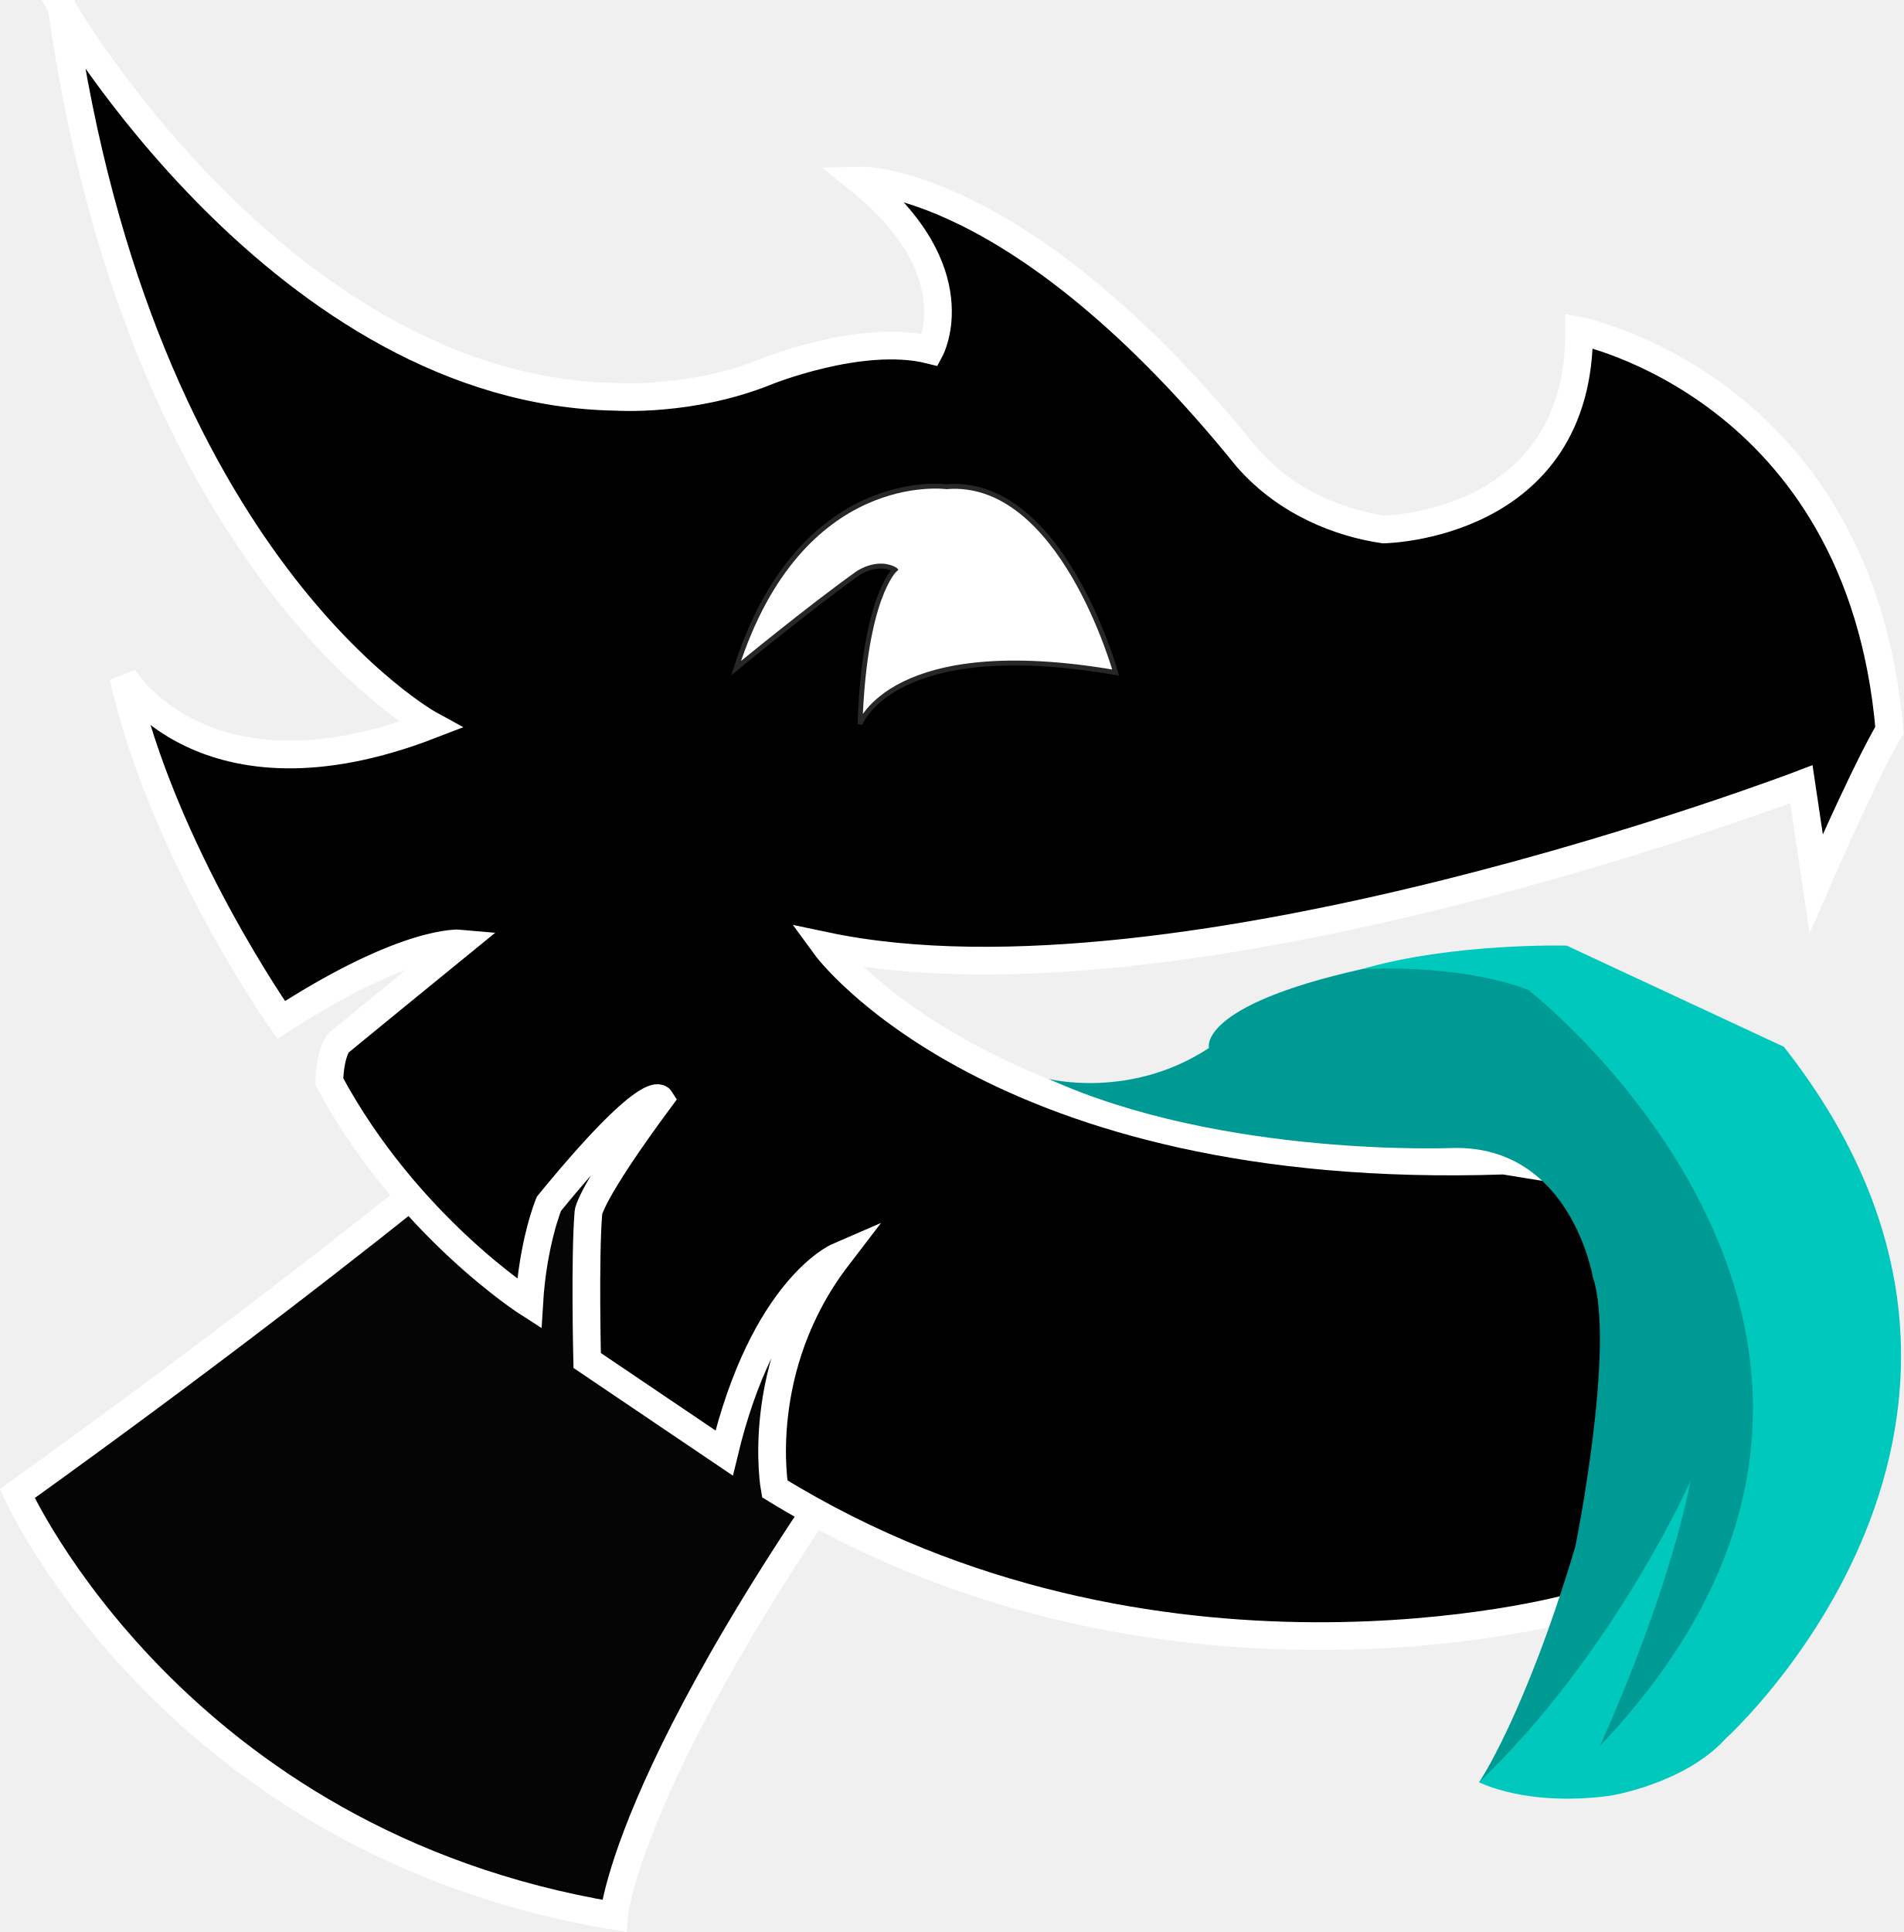
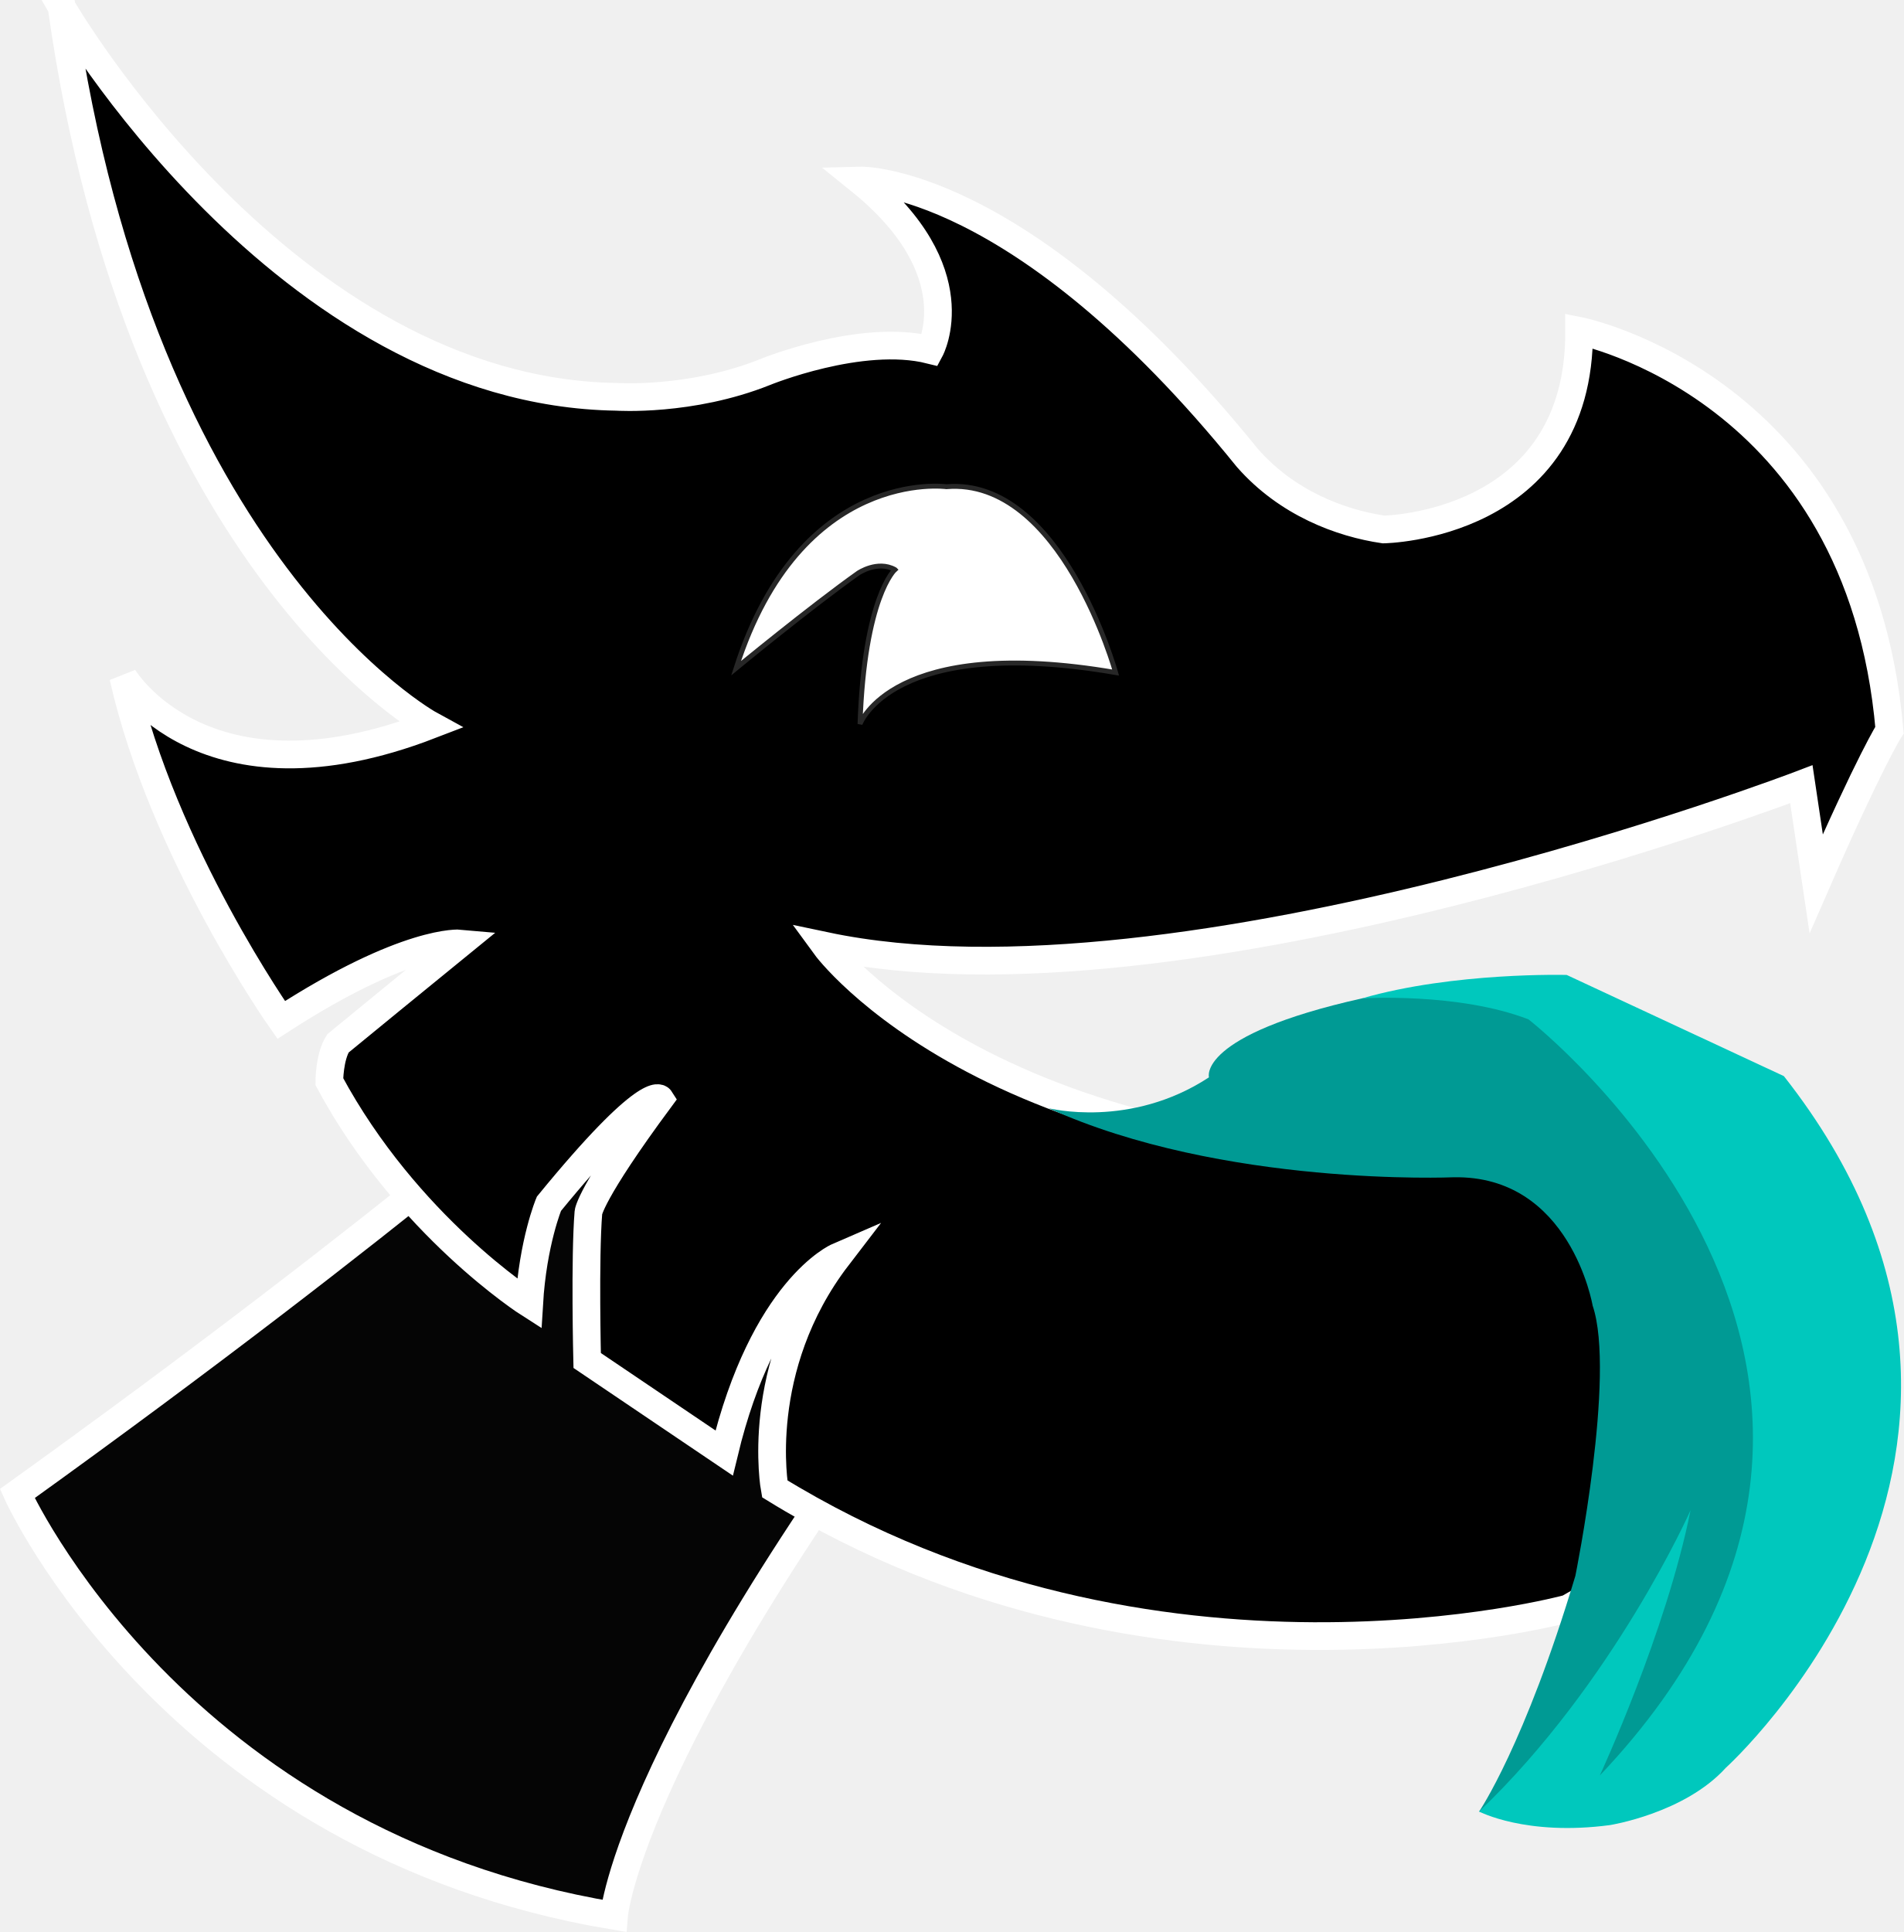
<svg xmlns="http://www.w3.org/2000/svg" width="103.097mm" height="104.622mm" viewBox="0 0 103.097 104.622" version="1.1" id="svg4013">
  <defs id="defs4007" />
  <g id="layer2" />
  <g id="layer1" transform="translate(23.89283,-115.627)">
    <path style="fill:#050505;fill-opacity:1;stroke:#ffffff;stroke-width:1.5;stroke-linecap:butt;stroke-linejoin:miter;stroke-miterlimit:4;stroke-dasharray:none;stroke-opacity:1" d="m 8.793,171.749 c 0,0 -10.961,9.827 -31.75,24.757 0,0 8.504,18.899 32.317,22.868 0,0 0.756,-9.638 19.655,-34.018 0,0 -10.961,-13.418 -20.222,-13.607 z" id="path888" />
    <path style="display:inline;opacity:1;fill:#000000;fill-opacity:1;stroke:#ffffff;stroke-width:1.5;stroke-linecap:butt;stroke-linejoin:miter;stroke-miterlimit:4;stroke-dasharray:none;stroke-opacity:1" d="m -20.559,116.002 c 0,0 12.027,20.847 30.068,21.114 0,0 4.009,0.267 8.018,-1.336 0,0 5.212,-2.138 8.954,-1.203 0,0 2.298,-4.263 -3.797,-9.177 0,0 8.646,-0.236 20.978,15.025 2.161,2.465 5.08,3.537 7.374,3.874 0,0 10.657,-0.134 10.591,-10.758 0,0 15.202,3.009 16.809,21.624 0,0 -1.039,1.606 -3.969,8.315 l -0.803,-5.386 c 0,0 -33.552,12.831 -52.862,8.755 0,0 9.154,12.562 36.75,11.626 l 9.889,1.604 1.604,18.041 -8.018,4.61 c 0,0 -22.451,6.147 -42.964,-6.481 0,0 -1.203,-6.548 3.408,-12.562 0,0 -4.009,1.737 -6.147,10.624 l -7.417,-5.011 c 0,0 -0.134,-5.546 0.067,-8.018 0,0 0.067,-1.002 3.875,-6.147 0,0 -0.601,-0.935 -6.014,5.679 0,0 -0.869,2.071 -1.069,5.412 0,0 -6.615,-4.209 -10.824,-12.027 0,0 0,-1.336 0.468,-2.071 0,0 5.546,-4.544 6.615,-5.412 0,0 -2.873,-0.267 -9.689,4.143 0,0 -6.414,-9.087 -8.553,-18.575 0,0 4.343,7.35 16.638,2.606 0,0 -15.691,-8.551 -19.978,-38.888 z" id="path827" />
    <path style="display:inline;opacity:1;fill:#000000;fill-opacity:1;stroke:#000000;stroke-width:0.265px;stroke-linecap:butt;stroke-linejoin:miter;stroke-opacity:1" d="m 66.346,140.283 c 0,0 3.809,1.537 4.076,4.878 l -1.804,-0.401 c 0,0 -1.069,-2.873 -2.272,-4.477 z" id="path2707" />
    <path style="fill:#ffffff;fill-opacity:1;stroke:#272727;stroke-width:0.265px;stroke-linecap:butt;stroke-linejoin:miter;stroke-opacity:1" d="m 24.573,146.472 c 0,0 -1.654,1.465 -1.89,8.363 0,0 1.748,-4.866 13.843,-2.788 0,0 -2.929,-10.583 -9.166,-10.064 0,0 -7.89,-1.087 -11.387,9.827 0,0 4.016,-3.307 6.615,-5.15 0,0 1.039,-0.709 1.984,-0.189 z" id="path834" />
-     <g id="g1431" transform="translate(0,-0.68382)">
+     <g id="g1431" transform="translate(0,0.90368)">
      <path id="path837" d="m 32.895,174.734 c 0,0 4.41,1.136 8.686,-1.67 0,0 -0.668,-2.272 8.285,-4.276 0,0 3.836,-0.525 11.186,-0.325 l 10.957,5.29 c 0,0 15.934,14.347 -3.377,35.461 0,0 -1.527,2.673 -5.336,3.207 0,0 -2.74,1.869 -7.083,0.399 0,0 2.472,-3.608 5.212,-12.762 0,0 2.205,-10.891 0.935,-14.633 0,0 -1.203,-7.083 -7.55,-6.949 0,0 -12.495,0.535 -21.916,-3.742 z" style="display:inline;opacity:1;fill:#009a94;fill-opacity:1;stroke:#009b94;stroke-width:0;stroke-linecap:butt;stroke-linejoin:miter;stroke-miterlimit:4;stroke-dasharray:none;stroke-opacity:1" />
      <path id="path883" d="m 49.866,168.788 c 0,0 5.212,-0.334 9.02,1.136 0,0 24.556,19.118 3.862,40.947 0,0 3.591,-7.749 4.914,-14.363 0,0 -4.14,9.334 -11.449,16.313 0,0 2.528,1.341 7.083,0.735 0,0 4.042,-0.635 6.281,-3.107 0,0 19.062,-17.21 3.14,-37.451 l -11.76,-5.479 c 0,0 -6.114,-0.167 -11.092,1.27 z" style="opacity:1;fill:#00c8bd;fill-opacity:1;stroke:none;stroke-width:0.265px;stroke-linecap:butt;stroke-linejoin:miter;stroke-opacity:1" />
    </g>
  </g>
</svg>
